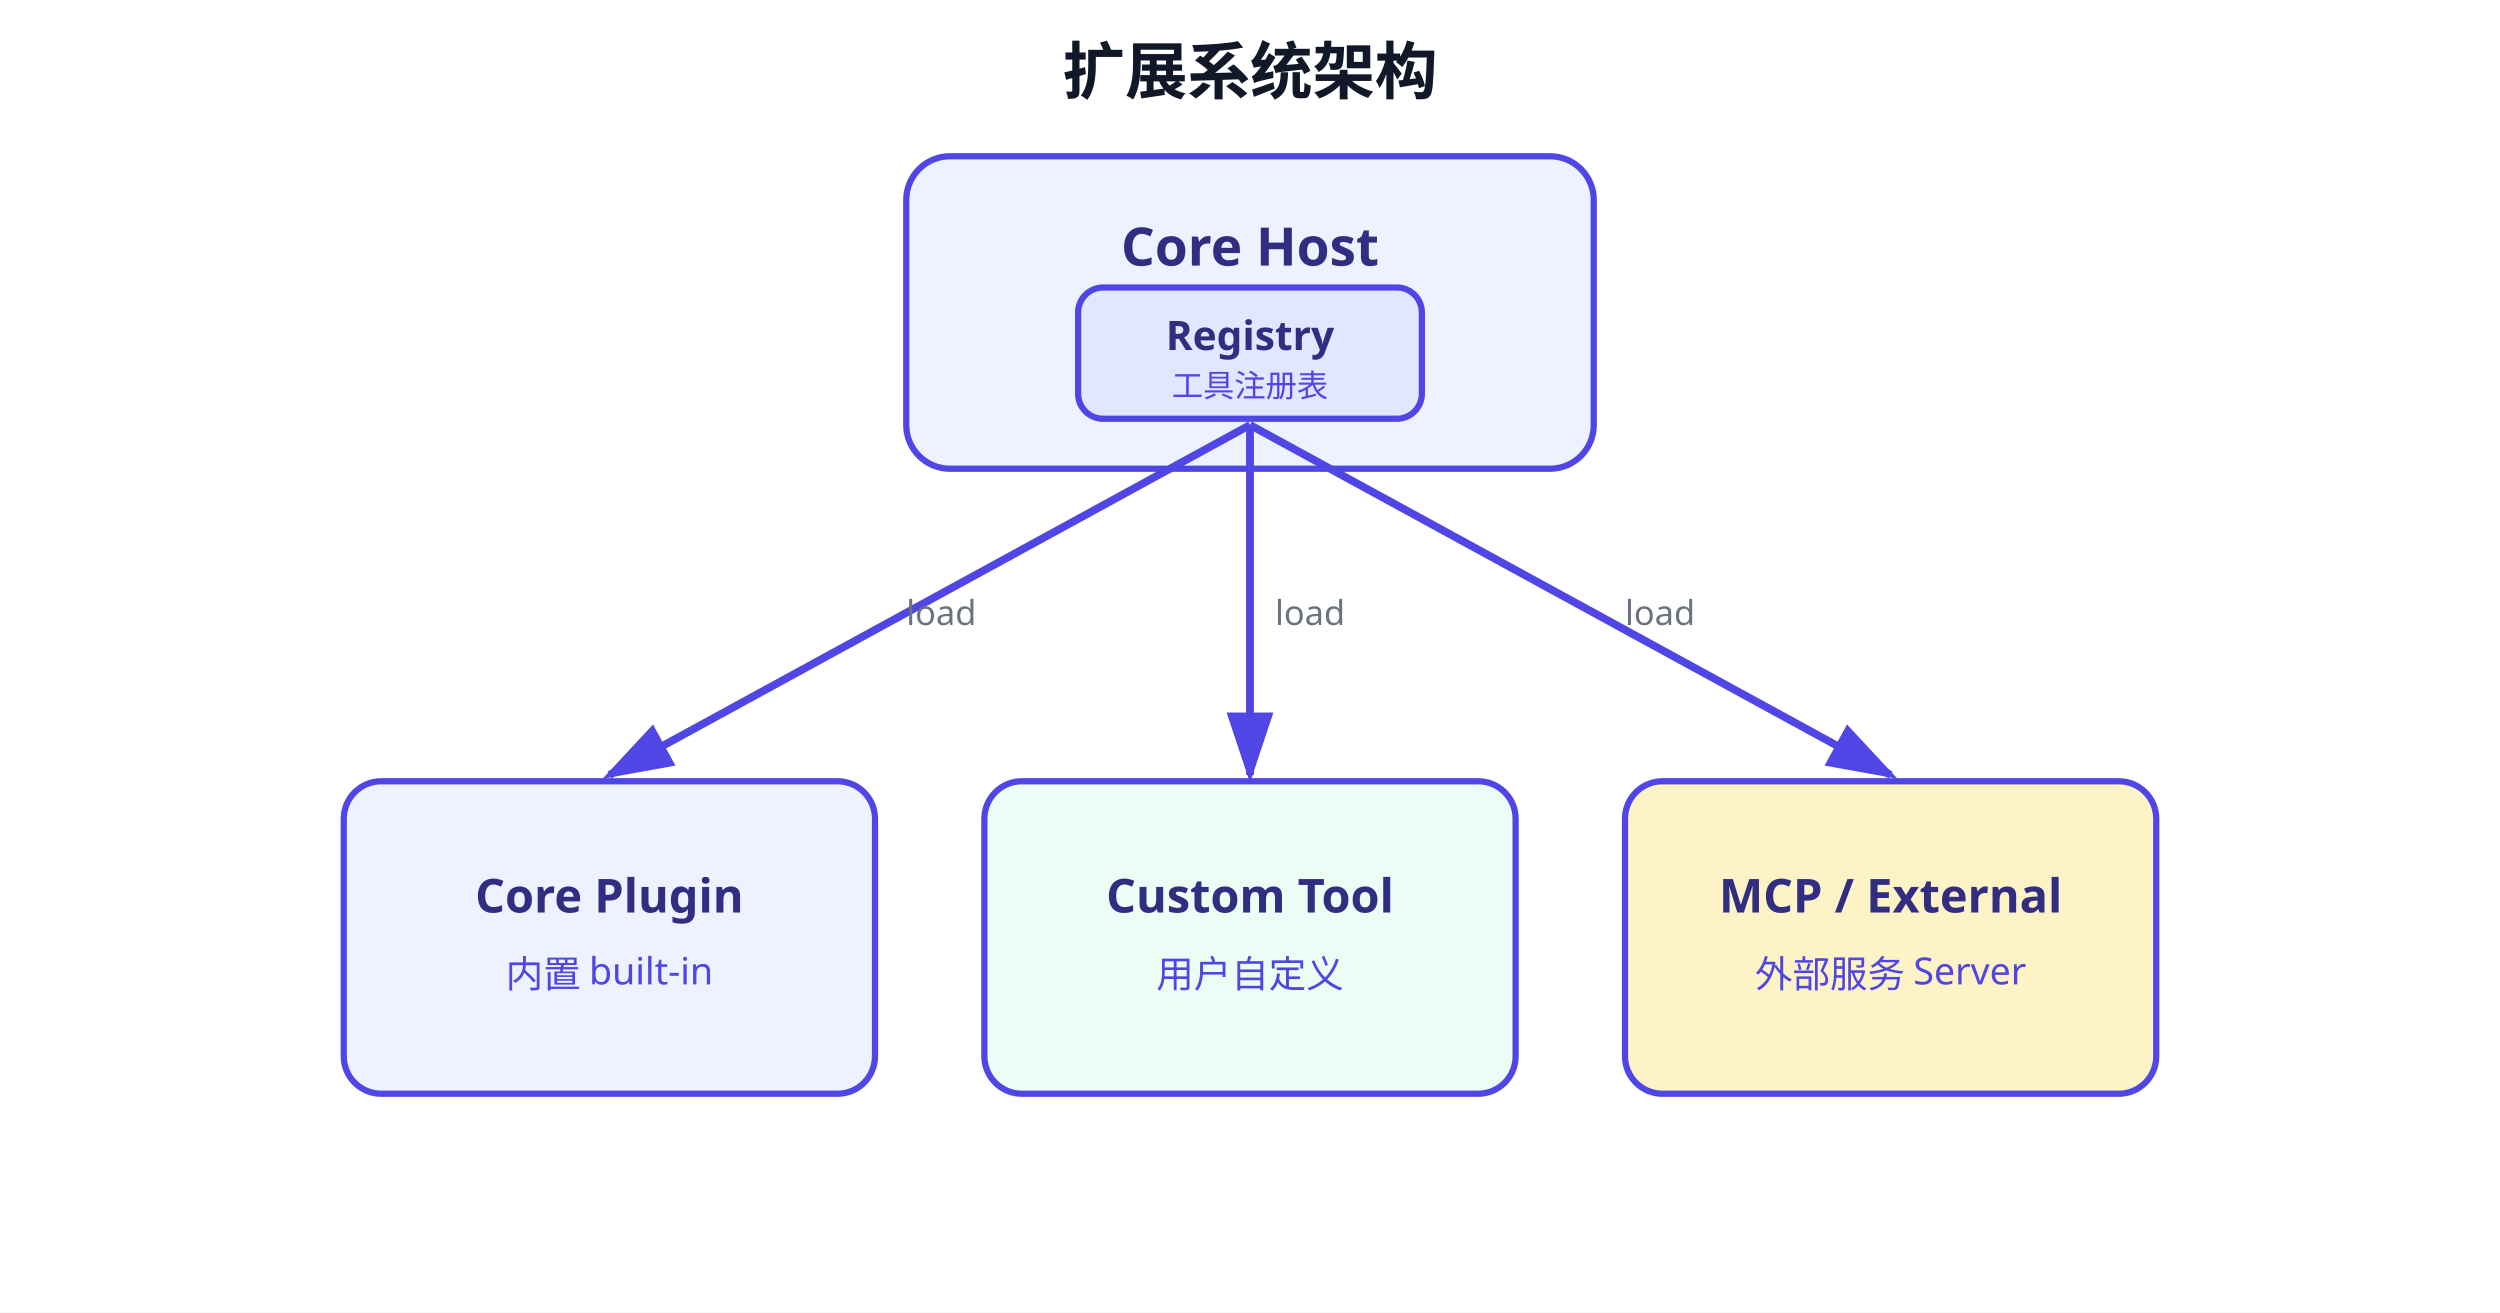
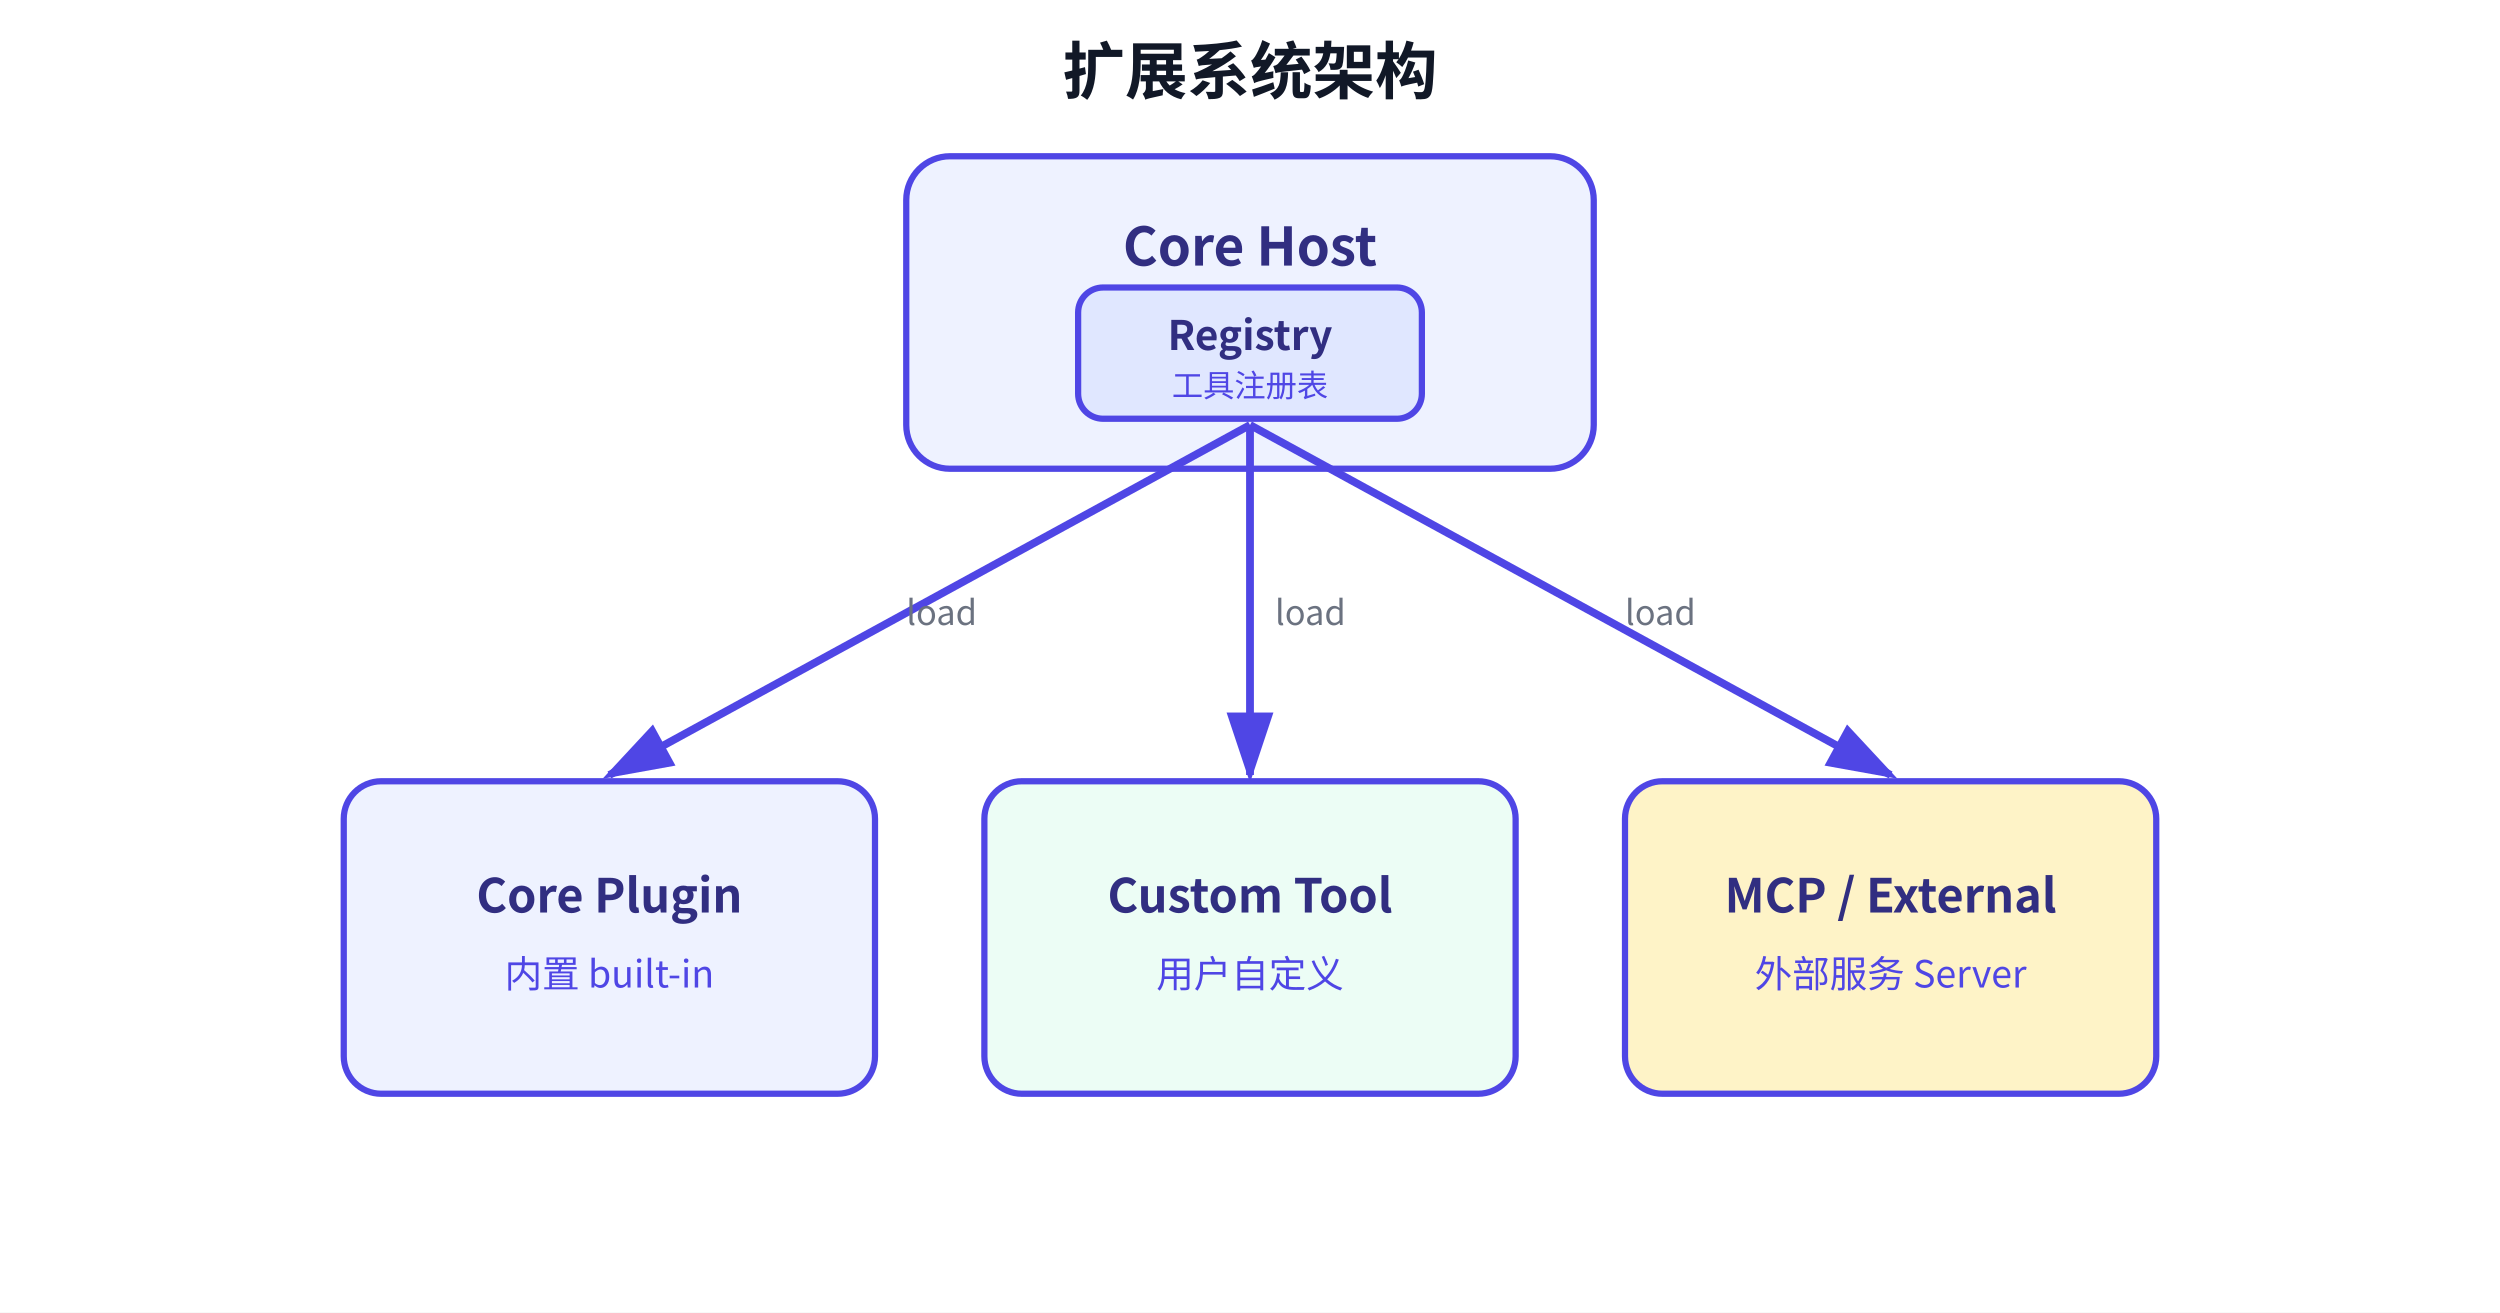
- <svg xmlns="http://www.w3.org/2000/svg" viewBox="0 0 800 420" font-family="system-ui, sans-serif">
+ <svg xmlns="http://www.w3.org/2000/svg" viewBox="0 0 800 420" font-family="system-ui, -apple-system, 'Segoe UI', 'Noto Sans SC', 'Noto Sans CJK SC', 'PingFang SC', 'Hiragino Sans GB', 'Microsoft YaHei', 'WenQuanYi Micro Hei', sans-serif">
  <defs>
    <marker id="arrow" markerWidth="10" markerHeight="10" refX="8" refY="3" orient="auto" markerUnits="strokeWidth">
      <path d="M0,0 L9,3 L0,6 Z" fill="#4F46E5" />
    </marker>
  </defs>
  <rect width="800" height="420" fill="#FFFFFF" />
  <text x="400" y="30" text-anchor="middle" font-size="20" font-weight="700" fill="#111827">扩展系统架构</text>
  <rect x="290" y="50" width="220" height="100" rx="14" fill="#EEF2FF" stroke="#4F46E5" stroke-width="2" />
  <text x="400" y="85" text-anchor="middle" font-size="17" font-weight="700" fill="#312E81">Core Host</text>
  <text x="400" y="106" text-anchor="middle" font-size="12" fill="#4F46E5">codex-core 主进程</text>
  <rect x="345" y="92" width="110" height="42" rx="8" fill="#E0E7FF" stroke="#4F46E5" stroke-width="2" />
  <text x="400" y="112" text-anchor="middle" font-size="13" font-weight="600" fill="#312E81">Registry</text>
  <text x="400" y="127" text-anchor="middle" font-size="10" fill="#4F46E5">工具注册表</text>
  <line x1="400" y1="136" x2="195" y2="248" stroke="#4F46E5" stroke-width="2.5" marker-end="url(#arrow)" />
  <line x1="400" y1="136" x2="400" y2="248" stroke="#4F46E5" stroke-width="2.5" marker-end="url(#arrow)" />
  <line x1="400" y1="136" x2="605" y2="248" stroke="#4F46E5" stroke-width="2.5" marker-end="url(#arrow)" />
  <text x="290" y="200" font-size="11" fill="#6B7280">load</text>
  <text x="408" y="200" font-size="11" fill="#6B7280">load</text>
  <text x="520" y="200" font-size="11" fill="#6B7280">load</text>
  <rect x="110" y="250" width="170" height="100" rx="12" fill="#EEF2FF" stroke="#4F46E5" stroke-width="2" />
  <text x="195" y="292" text-anchor="middle" font-size="15" font-weight="700" fill="#312E81">Core Plugin</text>
  <text x="195" y="316" text-anchor="middle" font-size="12" fill="#4F46E5">内置 built-in</text>
  <rect x="315" y="250" width="170" height="100" rx="12" fill="#ECFDF5" stroke="#4F46E5" stroke-width="2" />
  <text x="400" y="292" text-anchor="middle" font-size="15" font-weight="700" fill="#312E81">Custom Tool</text>
  <text x="400" y="316" text-anchor="middle" font-size="12" fill="#4F46E5">用户自定义</text>
  <rect x="520" y="250" width="170" height="100" rx="12" fill="#FEF3C7" stroke="#4F46E5" stroke-width="2" />
  <text x="605" y="292" text-anchor="middle" font-size="15" font-weight="700" fill="#312E81">MCP / External</text>
  <text x="605" y="316" text-anchor="middle" font-size="12" fill="#4F46E5">外部服务 Server</text>
</svg>
